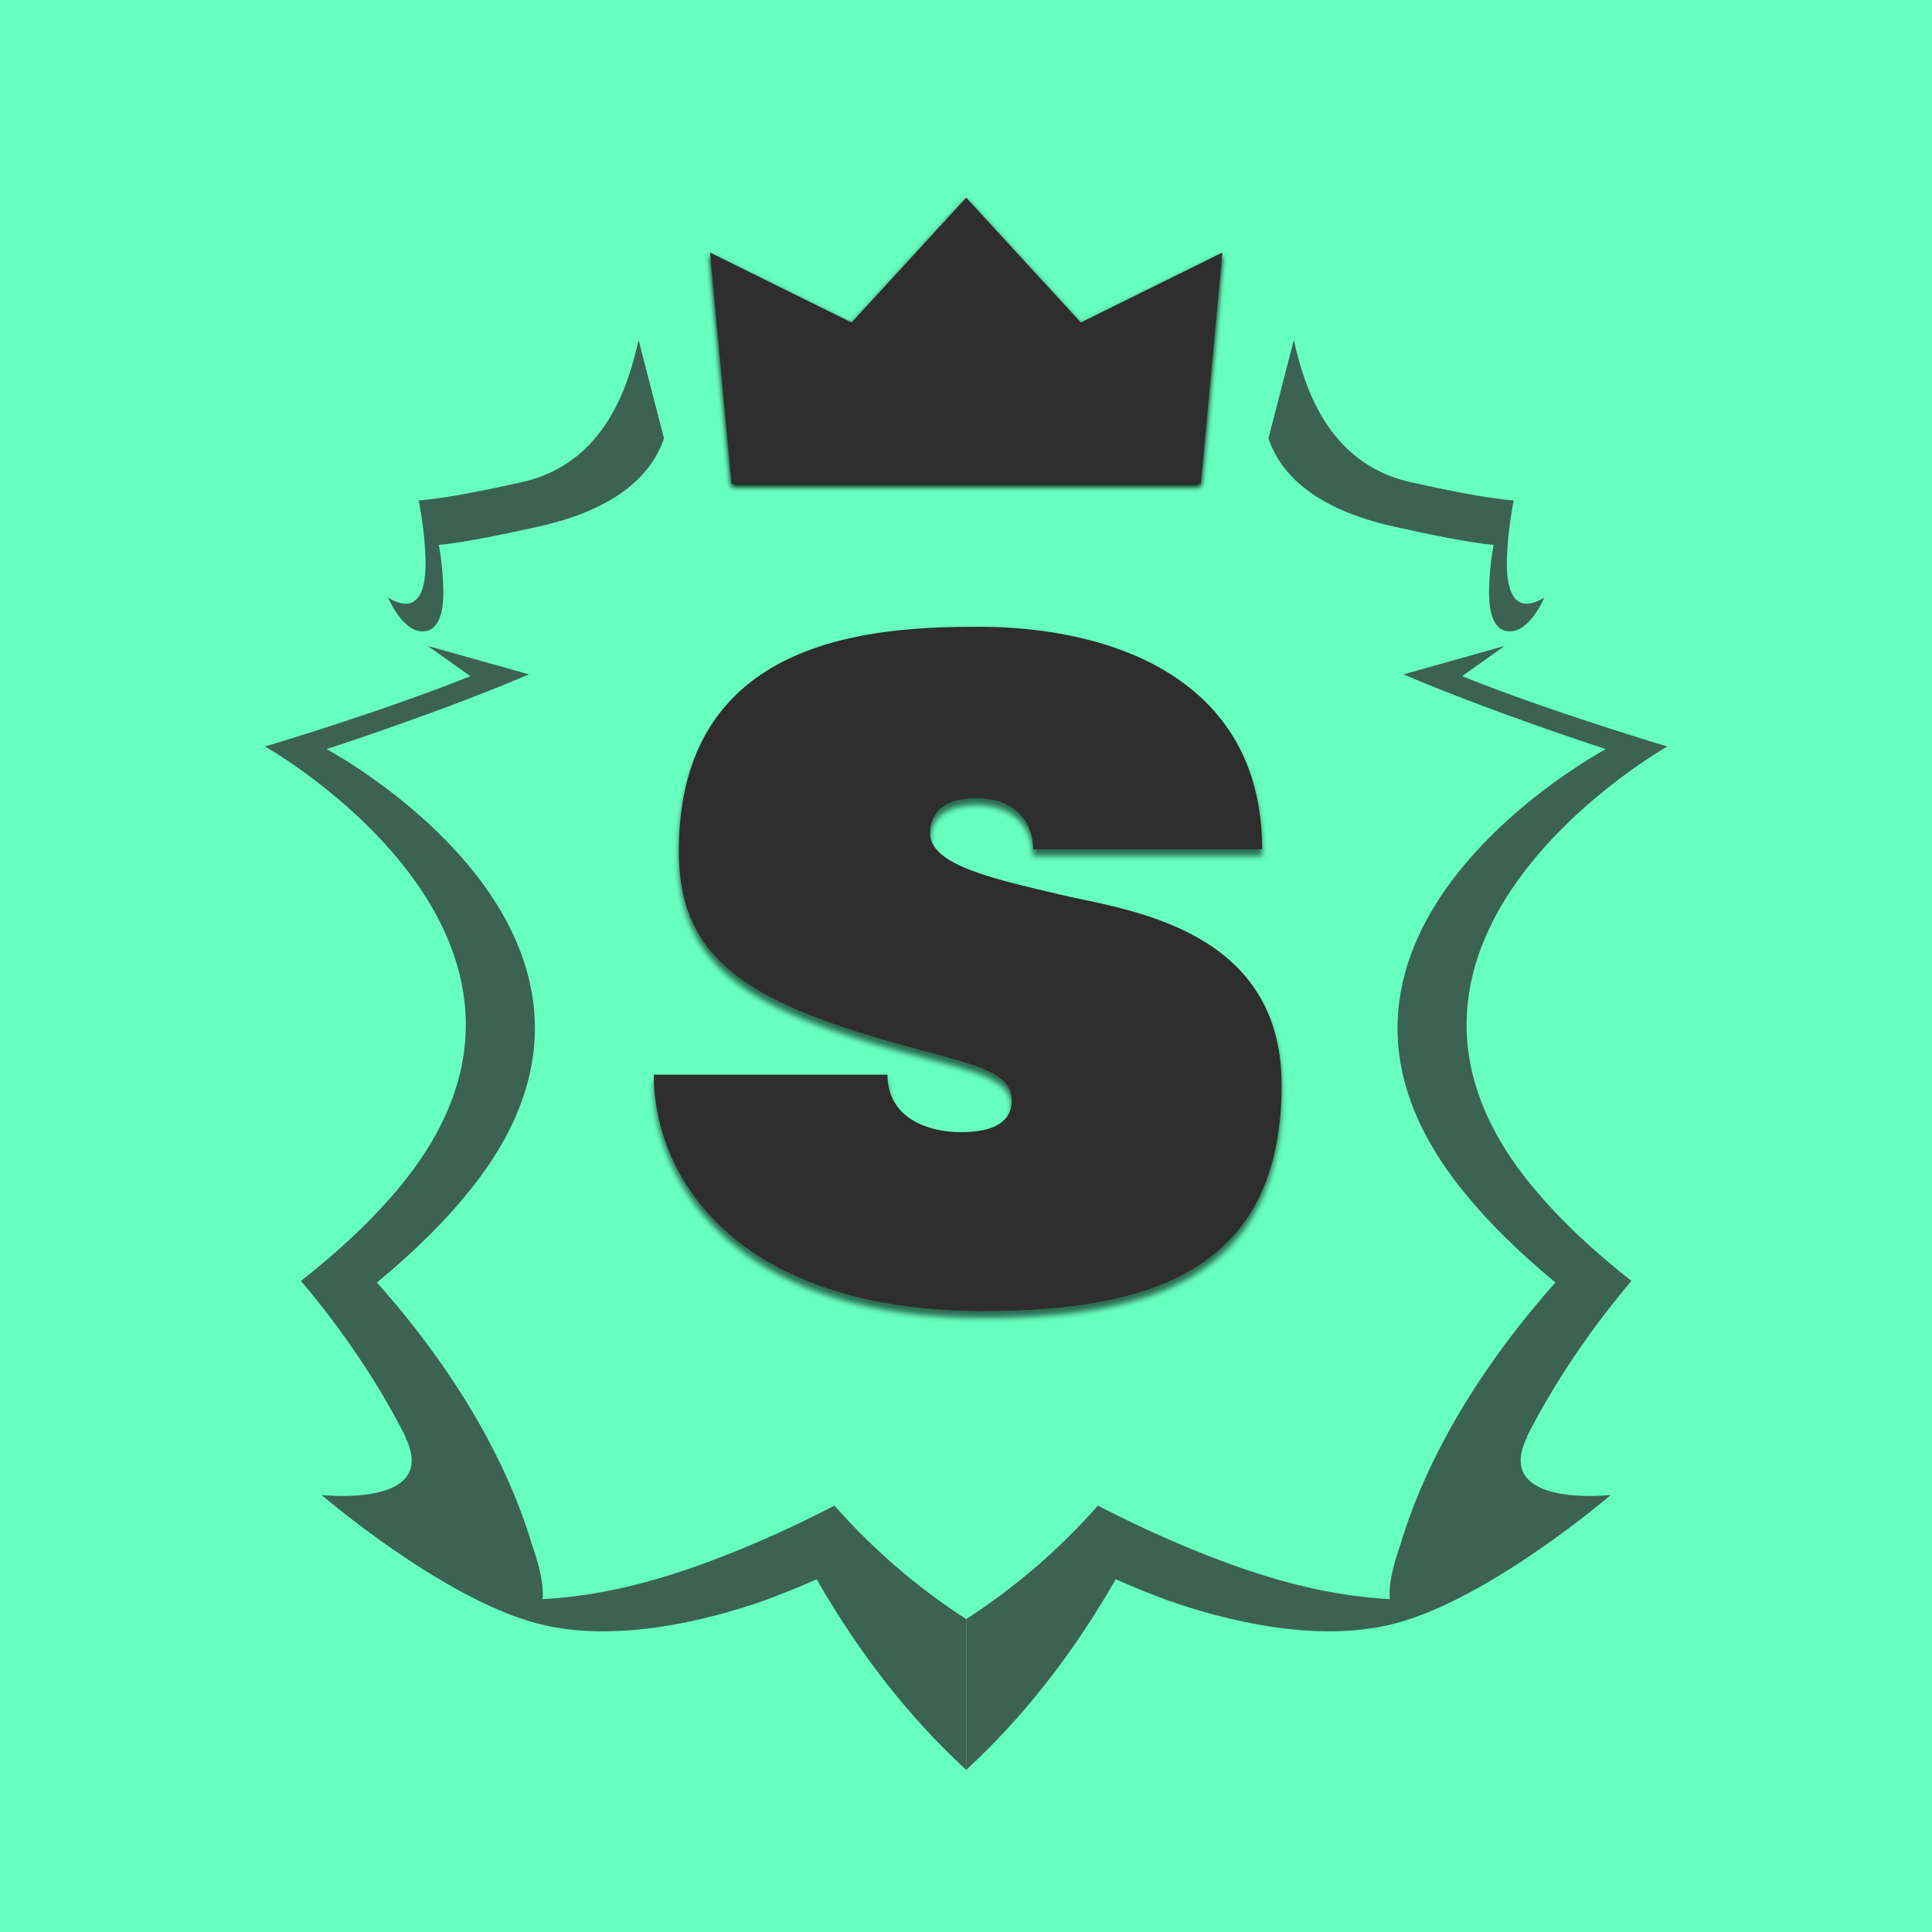
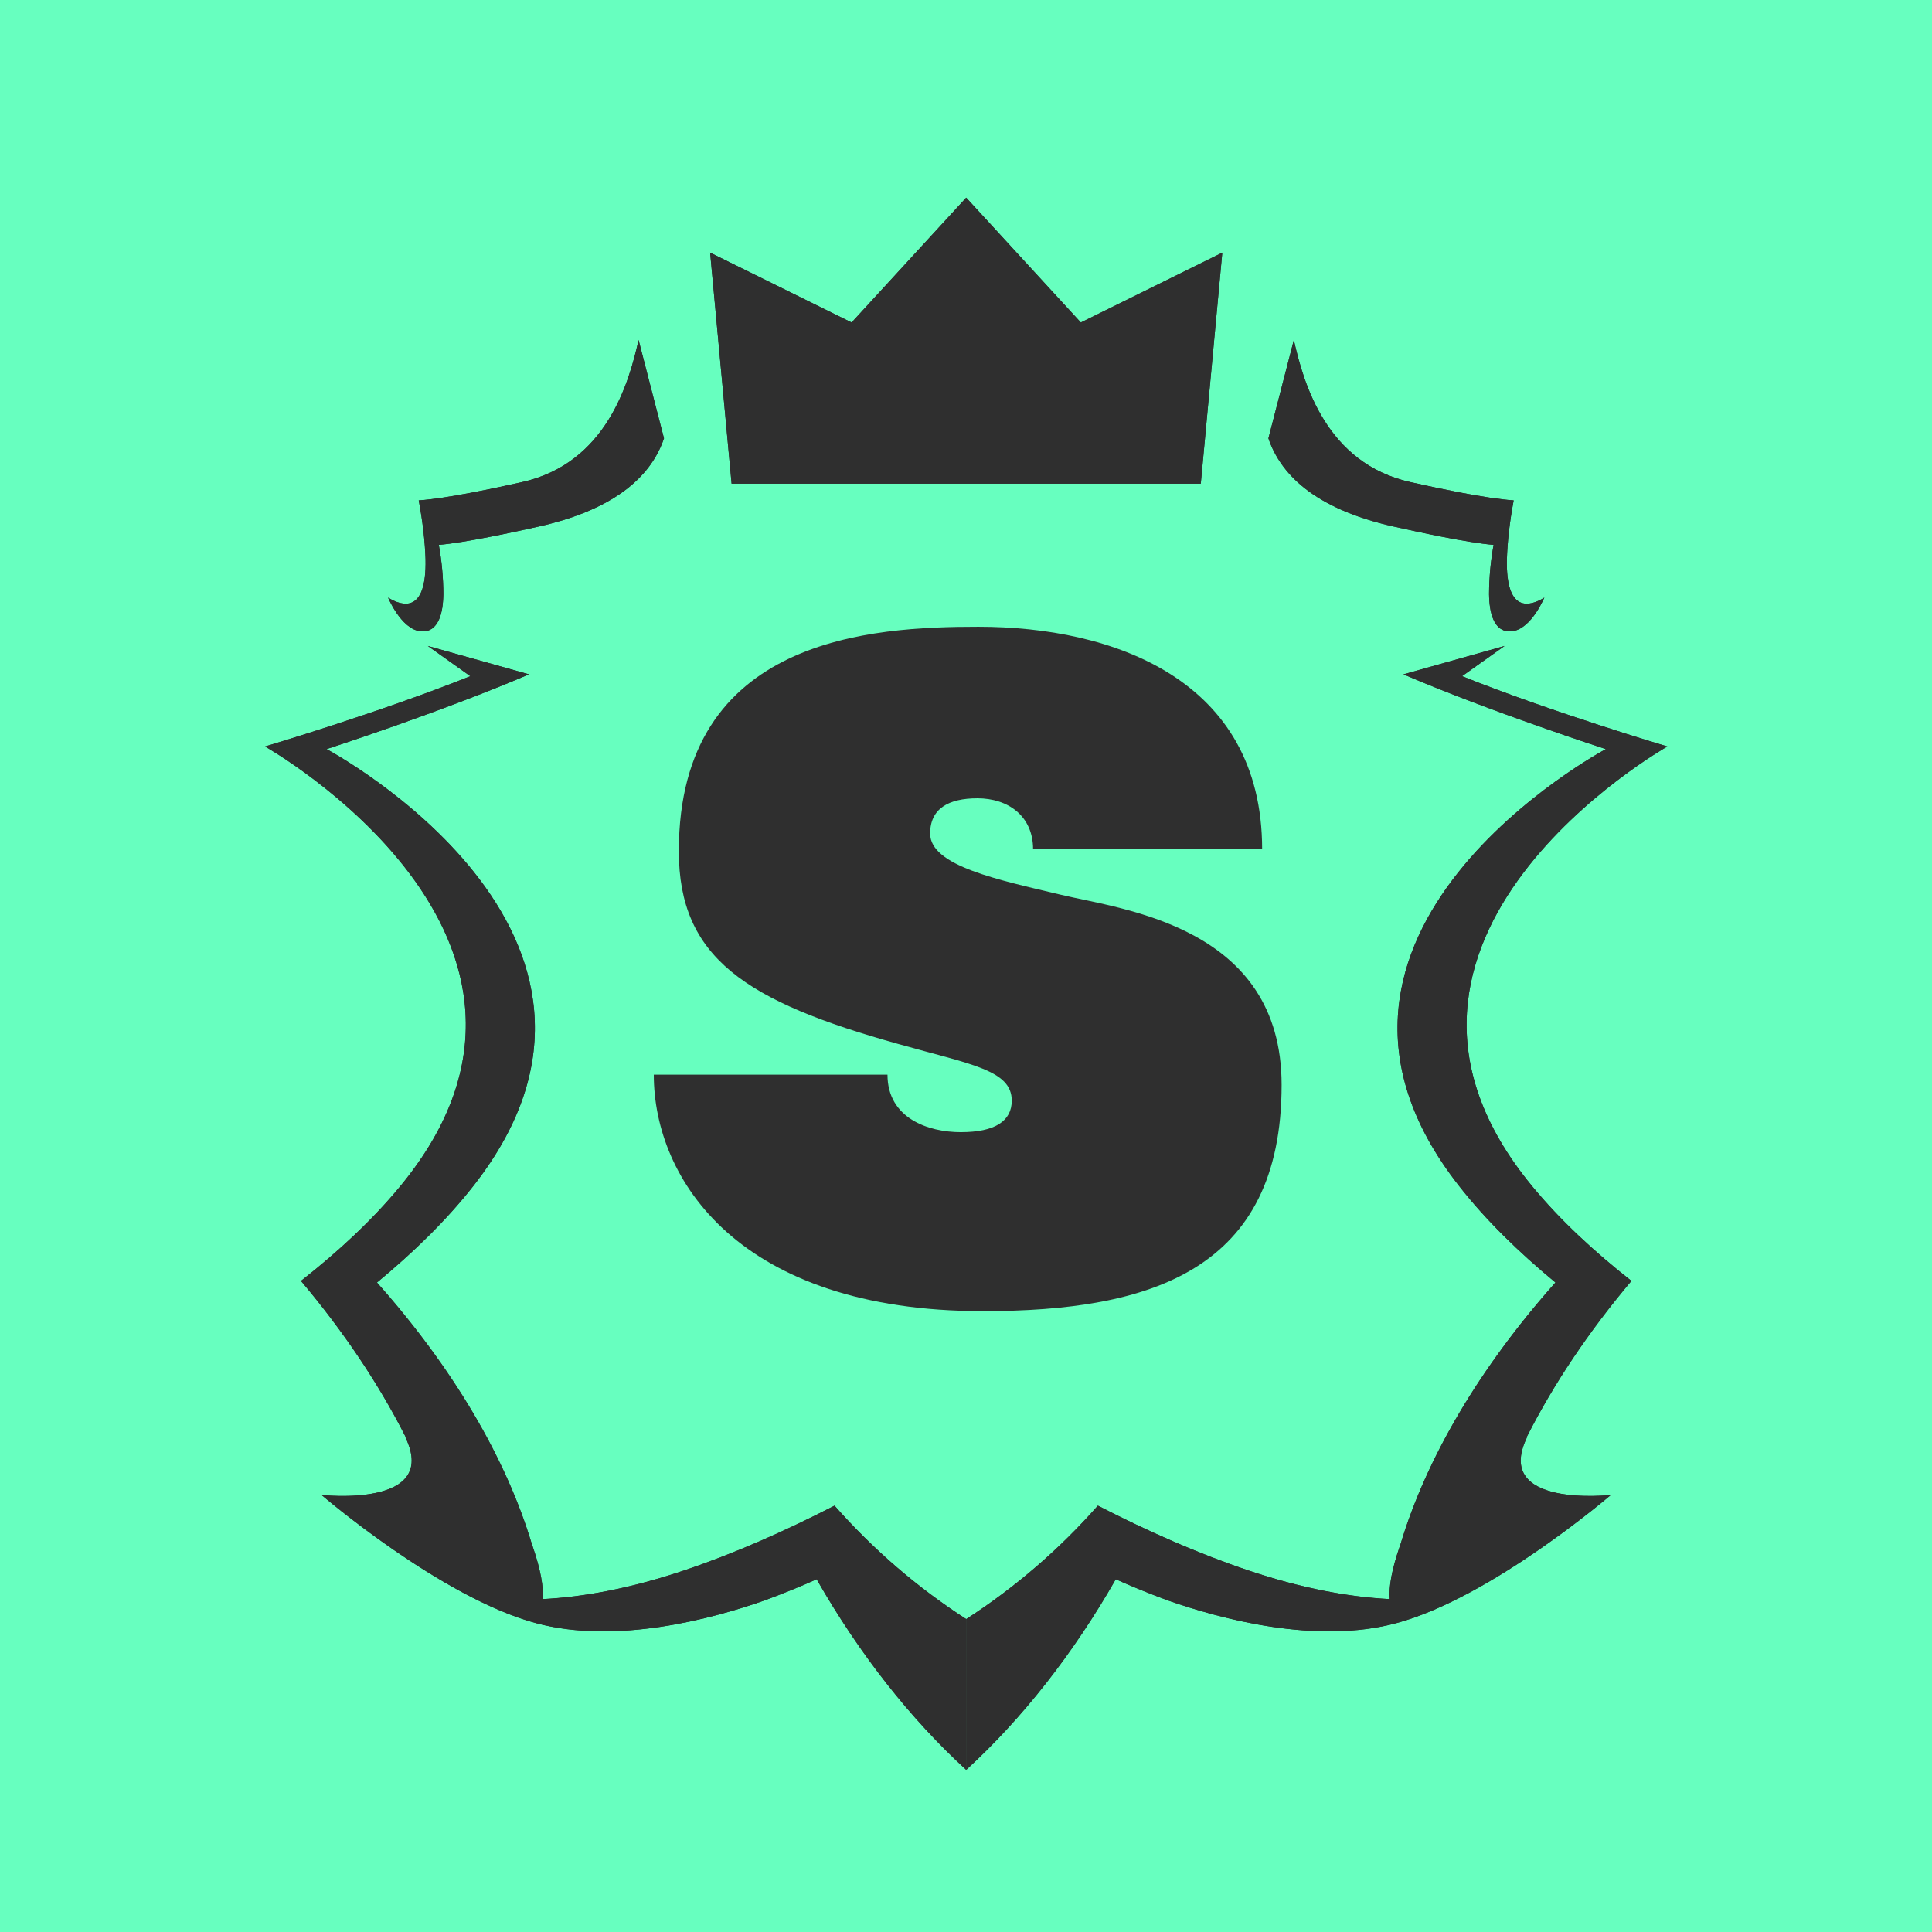
<svg xmlns="http://www.w3.org/2000/svg" id="Component_50_2" data-name="Component 50 – 2" width="2000" height="2000" viewBox="0 0 2000 2000">
-   <defs>
-     <filter id="Path_3" x="726.113" y="198.622" width="548.206" height="314.063" filterUnits="userSpaceOnUse">
-       <feOffset dy="3" input="SourceAlpha" />
-       <feGaussianBlur stdDeviation="3" result="blur" />
-       <feFlood />
-       <feComposite operator="in" in2="blur" />
-       <feComposite in="SourceGraphic" />
-     </filter>
-     <filter id="Path_78" x="667.8" y="646.813" width="667.92" height="726.48" filterUnits="userSpaceOnUse">
-       <feOffset dy="7" input="SourceAlpha" />
-       <feGaussianBlur stdDeviation="3" result="blur-2" />
-       <feFlood flood-opacity="0.569" />
-       <feComposite operator="in" in2="blur-2" />
-       <feComposite in="SourceGraphic" />
-     </filter>
-   </defs>
-   <rect id="Rectangle_5" data-name="Rectangle 5" width="2000" height="2000" fill="#67ffbf" />
+   <path id="Path_81" data-name="Path 81" d="M0,0H2000V2000H0Z" fill="#67ffbf" />
  <g id="Group_10" data-name="Group 10" transform="translate(274.359 168.645)">
-     <g id="Group_3" data-name="Group 3" transform="translate(0 183.32)" opacity="0.753">
+     <g id="Group_3" data-name="Group 3" transform="translate(0 183.32)" opacity="0.997">
      <g id="Group_1" data-name="Group 1" transform="translate(725.848)">
        <path id="Path_1" data-name="Path 1" d="M584.906,246.788c25.4,5.66,75.744,16.622,103.072,18.9a293.1,293.1,0,0,0-4.7,50.958c.312,21.286,5.416,31.462,12.088,36.014a27.21,27.21,0,0,0,3.024,1.53c22.664,7.457,38.984-26.834,42.128-33.9-14.56,8.972-40.008,16.9-38.776-39.721.56-18.442,2.848-38.436,7.008-60.933-28.352-1.76-80.408-13.012-106.688-18.865C514.762,181.347,491.25,98.526,481.2,53.614l-26.312,101.8C466.746,190.564,500.322,227.96,584.906,246.788Zm137.736,941.737c27.44-54.04,63.64-108.259,108.008-160.888-38.608-30.34-73.84-62.916-102.752-98.024-211.848-256.78,139.968-455.2,139.968-455.2S748.706,439.048,655.33,401.63l44-31.291-104.68,29.4c92.24,39.468,209.544,77.384,209.544,77.384s-357.072,190.1-152.28,451.788c27.944,35.762,62.3,69.132,100.072,100.386-78.264,88.049-133.5,181.424-160.376,271-.248.654-.448,1.263-.688,1.909-8.536,24.747-11.536,42.55-10.44,54.828-42.744-2.191-90.944-11.1-145.848-29.508-52.5-17.625-104.96-40.835-156.3-67.246a656.521,656.521,0,0,1-136.3,117.439v156.06c57.824-52.911,110.5-119.8,154.816-197.3,17.728,7.962,35.664,15.144,53.624,21.806,55.168,19.392,153.992,45.915,236.864,23.626,98.632-26.522,222.008-132.694,222.008-132.694s-121.6,13.829-87.12-59Z" transform="translate(-142.026 -53.614)" fill="#2f2f2f" />
      </g>
      <g id="Group_2" data-name="Group 2">
        <path id="Path_2" data-name="Path 2" d="M464.295,155.418l-26.3-101.8C427.919,98.526,404.4,181.347,317.127,200.776c-26.28,5.853-78.36,17.1-106.712,18.865,4.16,22.5,6.472,42.491,7.04,60.933,1.208,56.625-24.24,48.693-38.808,39.721,3.168,7.063,19.488,41.355,42.152,33.9a25.369,25.369,0,0,0,2.992-1.53c6.68-4.553,11.792-14.728,12.1-36.014a290.016,290.016,0,0,0-4.7-50.958c27.328-2.28,77.7-13.243,103.1-18.9C418.839,227.96,452.439,190.564,464.295,155.418ZM196.951,1190.226c34.472,72.831-87.136,59-87.136,59S233.207,1355.4,331.831,1381.921c82.88,22.289,181.72-4.233,236.888-23.626,17.936-6.662,35.872-13.844,53.624-21.806,44.312,77.5,96.992,144.385,154.8,197.3v-156.06a656.36,656.36,0,0,1-136.312-117.439c-51.344,26.411-103.808,49.621-156.288,67.246-54.9,18.412-103.128,27.317-145.872,29.508,1.1-12.277-1.9-30.08-10.424-54.828-.216-.646-.456-1.255-.688-1.909-26.856-89.579-82.1-182.954-160.384-271,37.8-31.254,72.136-64.624,100.1-100.386C472.063,667.226,115,477.127,115,477.127s117.28-37.916,209.536-77.384l-104.712-29.4,44.008,31.291c-93.352,37.418-212.536,72.779-212.536,72.779s351.84,198.425,139.992,455.2C162.375,964.722,127.143,997.3,88.5,1027.637c44.384,52.629,80.576,106.848,108.04,160.888Z" transform="translate(-51.295 -53.614)" fill="#2f2f2f" />
      </g>
    </g>
    <g id="Group_4" data-name="Group 4" transform="translate(432.496)">
-       <g transform="matrix(1, 0, 0, 1, -706.86, -168.64)" filter="url(#Path_3)">
-         <path id="Path_3-2" data-name="Path 3" d="M492.635,164.427,373.983,35.2,255.35,164.427,108.889,92.1l22.242,239.161H616.823L639.1,92.1Z" transform="translate(626.22 169.43)" fill="#2f2f2f" />
-       </g>
+       <path id="Path_3" data-name="Path 3" d="M492.635,164.427,373.983,35.2,255.35,164.427,108.889,92.1l22.242,239.161H616.823L639.1,92.1Z" transform="translate(-80.632 0.781)" fill="#2f2f2f" />
      <path id="Path_4" data-name="Path 4" d="M535.285,179.459,416.629,50.219,398.7,30.7l-17.912,19.52-118.64,129.24,28.7-5.368L144.389,101.763,105.357,82.5l4.032,43.336,22.24,239.16,2.056,22.08H663.717l2.056-22.08,22.272-239.152,4.04-43.352-39.04,19.272L506.6,174.091ZM639.6,121.331,617.325,360.483l24.224-22.072h-485.7l24.232,22.08-22.248-239.16-35,24.064L269.3,217.723l16.36,8.08L298,212.363,416.629,83.123h-35.84l118.648,129.24,12.344,13.44,16.352-8.08L674.6,145.4Z" transform="translate(-105.357 -30.699)" fill="none" />
    </g>
  </g>
-   <g transform="matrix(1, 0, 0, 1, 0, 0)" filter="url(#Path_78)">
-     <path id="Path_78-2" data-name="Path 78" d="M344.4,622.2c173.76,0,309.12-42.24,309.12-234.24,0-164.16-164.16-181.44-228.48-196.8S289.68,161.4,289.68,127.8c0-25.92,19.2-36.48,48.96-36.48,31.68,0,57.6,18.24,57.6,52.8H633.36c0-176.64-155.52-230.4-293.76-230.4-109.44,0-310.08,10.56-310.08,232.32,0,110.4,69.12,155.52,227.52,199.68,74.88,21.12,117.12,26.88,117.12,58.56,0,21.12-17.28,32.64-52.8,32.64-33.6,0-75.84-14.4-75.84-59.52H3.6C3.6,485.88,91.92,622.2,344.4,622.2Z" transform="translate(673.2 735.09)" fill="#2f2f2f" />
+   <path id="Path_78" data-name="Path 78" d="M344.4,622.2c173.76,0,309.12-42.24,309.12-234.24,0-164.16-164.16-181.44-228.48-196.8S289.68,161.4,289.68,127.8c0-25.92,19.2-36.48,48.96-36.48,31.68,0,57.6,18.24,57.6,52.8H633.36c0-176.64-155.52-230.4-293.76-230.4-109.44,0-310.08,10.56-310.08,232.32,0,110.4,69.12,155.52,227.52,199.68,74.88,21.12,117.12,26.88,117.12,58.56,0,21.12-17.28,32.64-52.8,32.64-33.6,0-75.84-14.4-75.84-59.52H3.6C3.6,485.88,91.92,622.2,344.4,622.2Z" transform="translate(673.2 735.093)" fill="#2f2f2f" />
+   <g id="Group_12" data-name="Group 12" transform="translate(274.359 168.645)">
+     <g id="Group_3-2" data-name="Group 3" transform="translate(0 183.32)" opacity="0.997">
+       <g id="Group_1-2" data-name="Group 1" transform="translate(725.848)">
+         <path id="Path_1-2" data-name="Path 1" d="M584.906,246.788c25.4,5.66,75.744,16.622,103.072,18.9a293.1,293.1,0,0,0-4.7,50.958c.312,21.286,5.416,31.462,12.088,36.014a27.21,27.21,0,0,0,3.024,1.53c22.664,7.457,38.984-26.834,42.128-33.9-14.56,8.972-40.008,16.9-38.776-39.721.56-18.442,2.848-38.436,7.008-60.933-28.352-1.76-80.408-13.012-106.688-18.865C514.762,181.347,491.25,98.526,481.2,53.614l-26.312,101.8C466.746,190.564,500.322,227.96,584.906,246.788Zm137.736,941.737c27.44-54.04,63.64-108.259,108.008-160.888-38.608-30.34-73.84-62.916-102.752-98.024-211.848-256.78,139.968-455.2,139.968-455.2S748.706,439.048,655.33,401.63l44-31.291-104.68,29.4c92.24,39.468,209.544,77.384,209.544,77.384s-357.072,190.1-152.28,451.788c27.944,35.762,62.3,69.132,100.072,100.386-78.264,88.049-133.5,181.424-160.376,271-.248.654-.448,1.263-.688,1.909-8.536,24.747-11.536,42.55-10.44,54.828-42.744-2.191-90.944-11.1-145.848-29.508-52.5-17.625-104.96-40.835-156.3-67.246a656.521,656.521,0,0,1-136.3,117.439v156.06c57.824-52.911,110.5-119.8,154.816-197.3,17.728,7.962,35.664,15.144,53.624,21.806,55.168,19.392,153.992,45.915,236.864,23.626,98.632-26.522,222.008-132.694,222.008-132.694s-121.6,13.829-87.12-59Z" transform="translate(-142.026 -53.614)" fill="#2f2f2f" />
+       </g>
+       <g id="Group_2-2" data-name="Group 2">
+         <path id="Path_2-2" data-name="Path 2" d="M464.295,155.418l-26.3-101.8C427.919,98.526,404.4,181.347,317.127,200.776c-26.28,5.853-78.36,17.1-106.712,18.865,4.16,22.5,6.472,42.491,7.04,60.933,1.208,56.625-24.24,48.693-38.808,39.721,3.168,7.063,19.488,41.355,42.152,33.9a25.369,25.369,0,0,0,2.992-1.53c6.68-4.553,11.792-14.728,12.1-36.014a290.016,290.016,0,0,0-4.7-50.958c27.328-2.28,77.7-13.243,103.1-18.9C418.839,227.96,452.439,190.564,464.295,155.418ZM196.951,1190.226c34.472,72.831-87.136,59-87.136,59S233.207,1355.4,331.831,1381.921c82.88,22.289,181.72-4.233,236.888-23.626,17.936-6.662,35.872-13.844,53.624-21.806,44.312,77.5,96.992,144.385,154.8,197.3v-156.06a656.36,656.36,0,0,1-136.312-117.439c-51.344,26.411-103.808,49.621-156.288,67.246-54.9,18.412-103.128,27.317-145.872,29.508,1.1-12.277-1.9-30.08-10.424-54.828-.216-.646-.456-1.255-.688-1.909-26.856-89.579-82.1-182.954-160.384-271,37.8-31.254,72.136-64.624,100.1-100.386C472.063,667.226,115,477.127,115,477.127s117.28-37.916,209.536-77.384l-104.712-29.4,44.008,31.291c-93.352,37.418-212.536,72.779-212.536,72.779s351.84,198.425,139.992,455.2C162.375,964.722,127.143,997.3,88.5,1027.637c44.384,52.629,80.576,106.848,108.04,160.888Z" transform="translate(-51.295 -53.614)" fill="#2f2f2f" />
+       </g>
+     </g>
+     <g id="Group_4-2" data-name="Group 4" transform="translate(432.496)">
+       <path id="Path_3-2" data-name="Path 3" d="M492.635,164.427,373.983,35.2,255.35,164.427,108.889,92.1l22.242,239.161H616.823L639.1,92.1Z" transform="translate(-80.632 0.781)" fill="#2f2f2f" />
+       <path id="Path_4-2" data-name="Path 4" d="M535.285,179.459,416.629,50.219,398.7,30.7l-17.912,19.52-118.64,129.24,28.7-5.368L144.389,101.763,105.357,82.5l4.032,43.336,22.24,239.16,2.056,22.08H663.717l2.056-22.08,22.272-239.152,4.04-43.352-39.04,19.272L506.6,174.091ZM639.6,121.331,617.325,360.483l24.224-22.072h-485.7l24.232,22.08-22.248-239.16-35,24.064L269.3,217.723l16.36,8.08L298,212.363,416.629,83.123h-35.84l118.648,129.24,12.344,13.44,16.352-8.08L674.6,145.4Z" transform="translate(-105.357 -30.699)" fill="none" />
+     </g>
  </g>
</svg>
